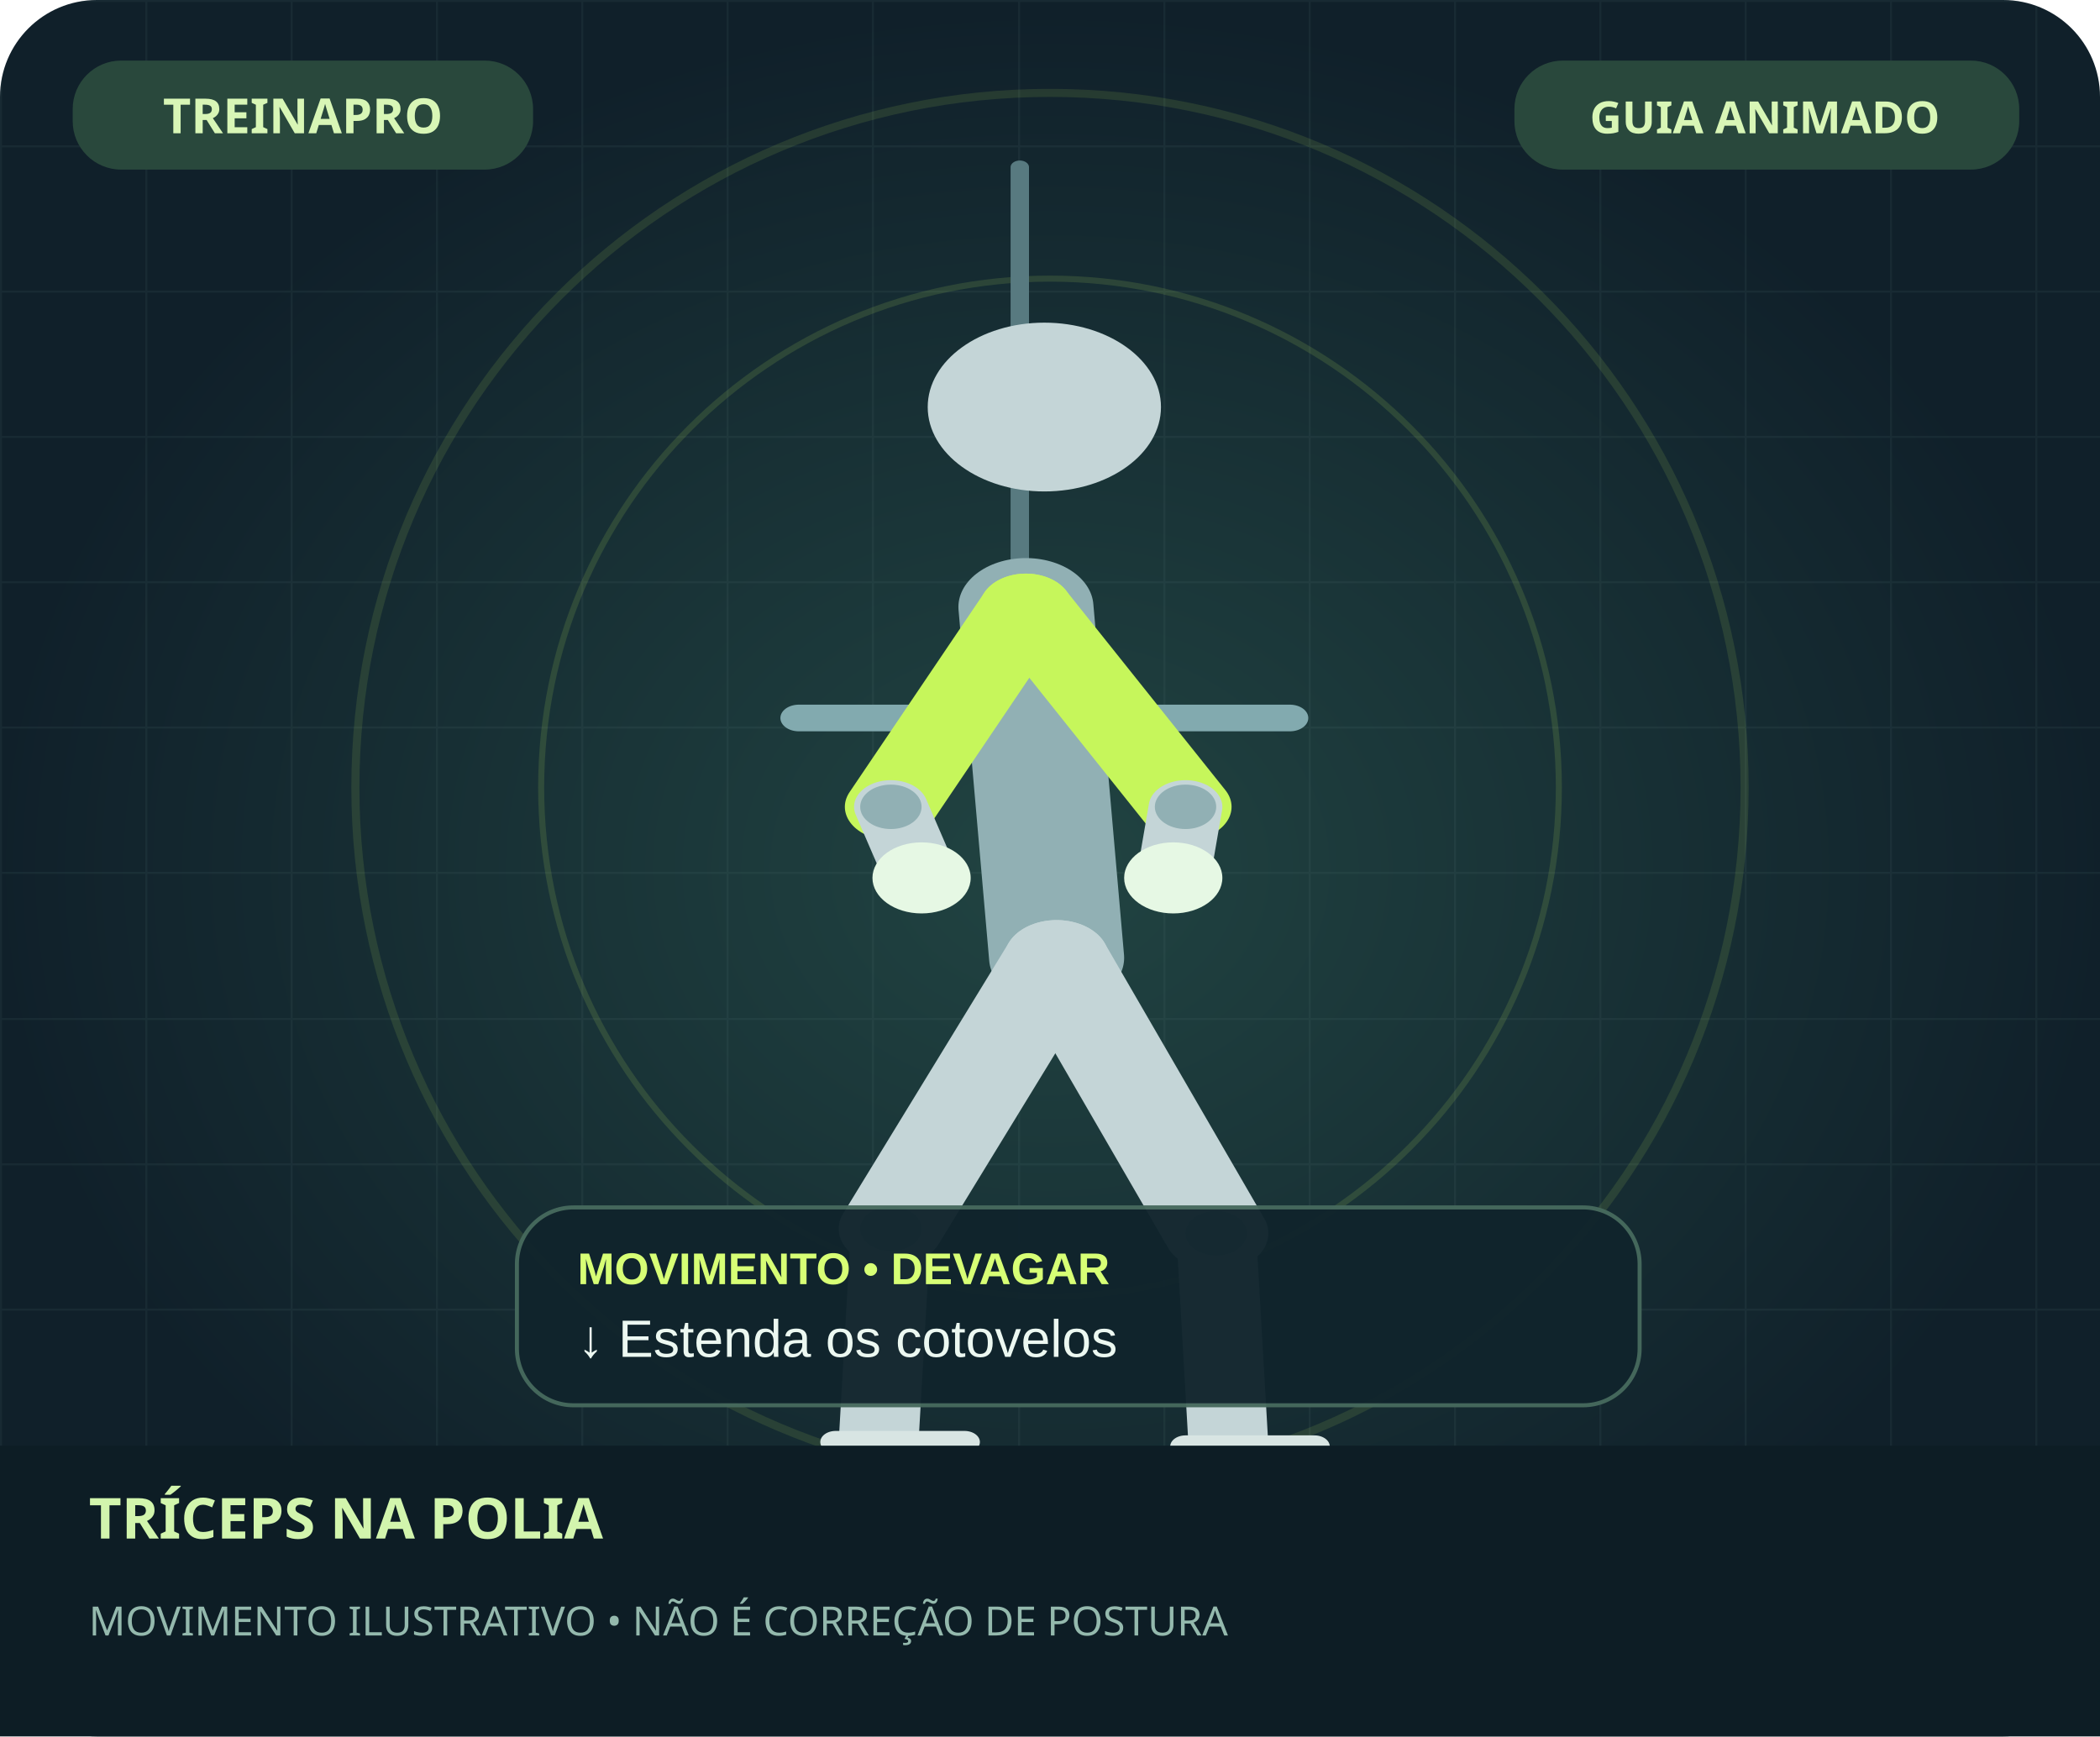
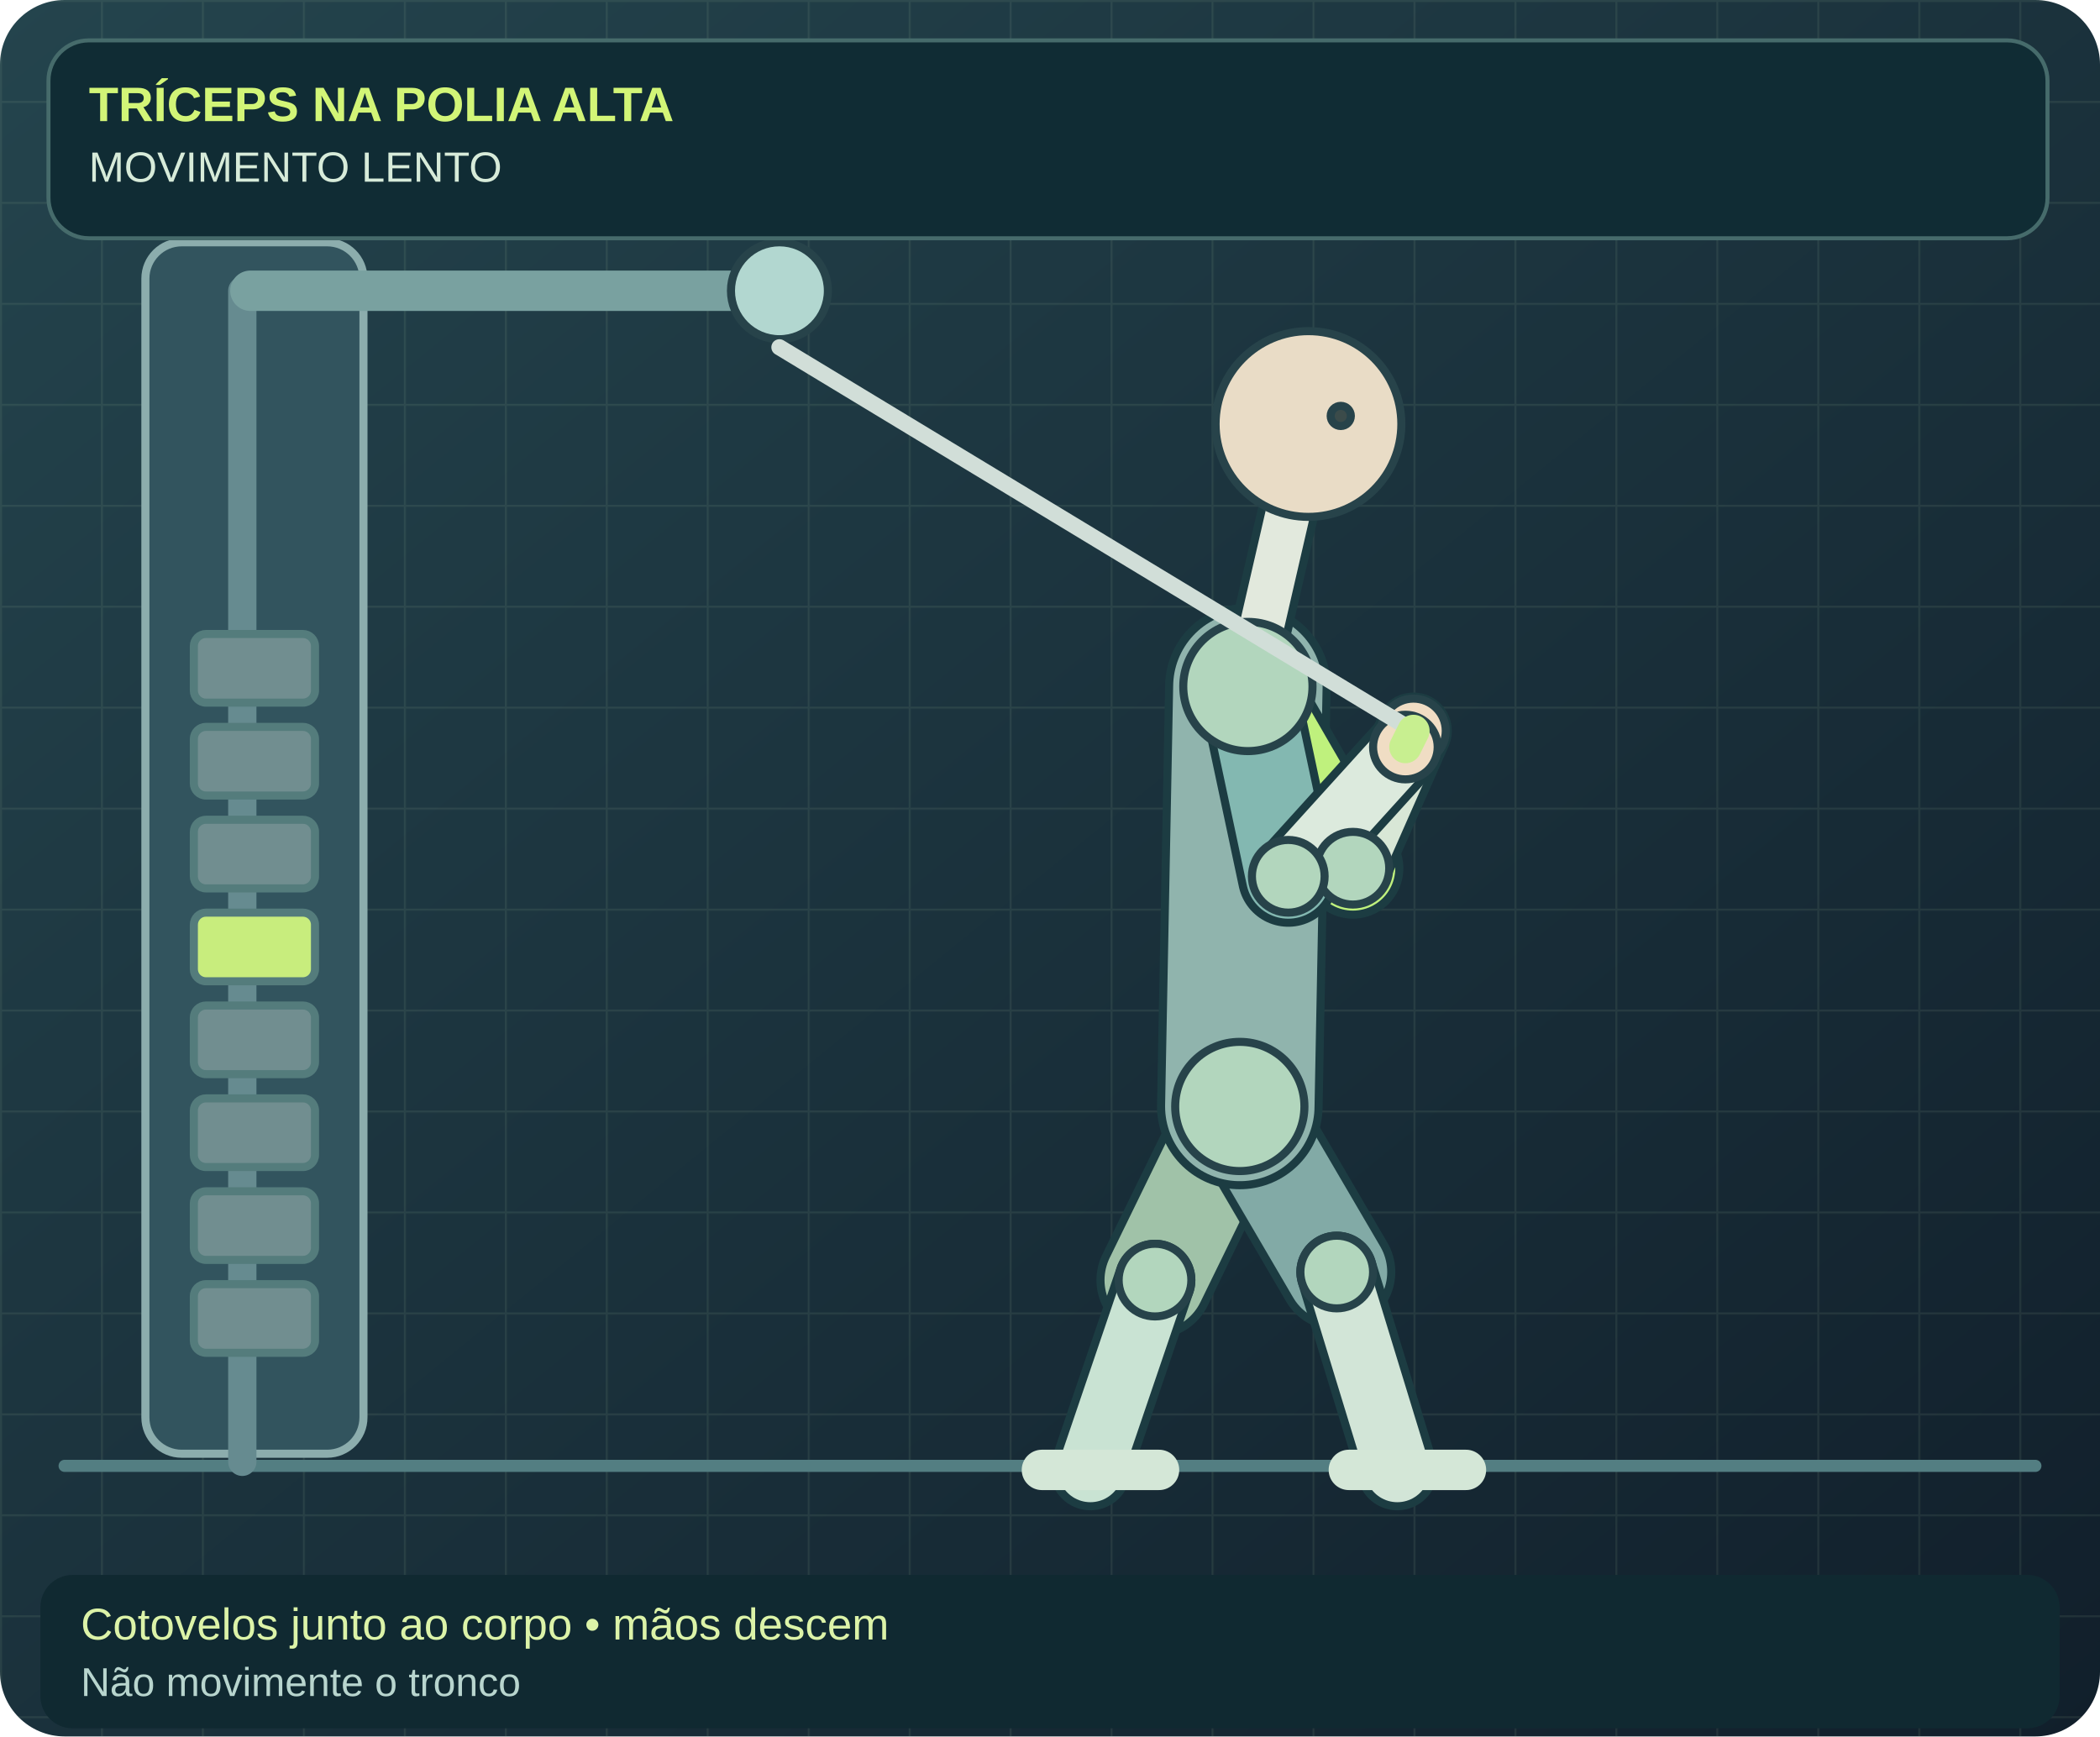
- <svg xmlns="http://www.w3.org/2000/svg" viewBox="0 0 520 430" role="img" aria-labelledby="title desc">
+ <svg xmlns="http://www.w3.org/2000/svg" viewBox="0 0 520 430" role="img" aria-labelledby="exercise-title exercise-description">
  <defs>
-     <radialGradient id="bg">
-       <stop stop-color="#214442" />
-       <stop offset="1" stop-color="#10202a" />
-     </radialGradient>
-     <pattern id="grid" width="36" height="36" patternUnits="userSpaceOnUse">
-       <path d="M36 0H0V36" stroke="#729290" stroke-opacity=".095" fill="none" />
+     <linearGradient id="bg" x1="0" y1="0" x2="1" y2="1">
+       <stop stop-color="#24444d" />
+       <stop offset="1" stop-color="#111f2b" />
+     </linearGradient>
+     <pattern id="grid" width="25" height="25" patternUnits="userSpaceOnUse">
+       <path d="M25 0H0V25" fill="none" stroke="#b0c8a0" stroke-opacity=".1" />
    </pattern>
  </defs>
-   <rect width="520" height="430" rx="24" fill="url(#bg)" />
-   <rect width="520" height="430" rx="24" fill="url(#grid)" />
-   <circle cx="260" cy="195" r="172" fill="none" stroke="#c6f65b" opacity=".11" stroke-width="2" />
-   <circle cx="260" cy="195" r="126" fill="none" stroke="#c6f65b" opacity=".13" stroke-width="1.5" />
-   <rect x="18" y="15" rx="12" width="114" height="27" fill="#29483c" />
-   <text x="75" y="33" fill="#d8f6b6" text-anchor="middle" font-size="12" font-weight="bold" font-family="sans-serif">TREINAPRO</text>
-   <rect x="375" y="15" rx="12" width="125" height="27" fill="#29483c" />
-   <text x="437" y="33" fill="#d8f6b6" text-anchor="middle" font-size="11" font-weight="bold" font-family="sans-serif">GUIA ANIMADO</text>
-   <g transform="translate(61 15) scale(1.52 1.10)">
-     <line x1="126" y1="24" x2="126" y2="141" stroke="#587a80" stroke-width="3" stroke-linecap="round" />
-     <line x1="90" y1="148" x2="170" y2="148" stroke="#82aaaf" stroke-width="6" stroke-linecap="round" />
-     <line x1="127" y1="123" x2="132" y2="202" stroke="#91b0b4" stroke-width="22" stroke-linecap="round" />
-     <line x1="132" y1="202" x2="105" y2="263" stroke="#c4d5d7" stroke-width="17" stroke-linecap="round" />
-     <line x1="105" y1="263" x2="103" y2="311" stroke="#c4d5d7" stroke-width="13" stroke-linecap="round" />
-     <line x1="132" y1="202" x2="158" y2="264" stroke="#c4d5d7" stroke-width="17" stroke-linecap="round" />
-     <line x1="158" y1="264" x2="160" y2="312" stroke="#c4d5d7" stroke-width="13" stroke-linecap="round" />
-     <line x1="127" y1="123" x2="105" y2="168" stroke="#c6f65b" stroke-width="15" stroke-linecap="round" />
-     <line x1="105" y1="168" x2="110" y2="184" stroke="#c4d5d7" stroke-width="12" stroke-linecap="round">
-       <animate attributeName="x2" values="110;110;109;109;110;110" keyTimes="0;0.12;0.42;0.57;0.88;1" dur="7.2s" repeatCount="indefinite" calcMode="linear" />
-       <animate attributeName="y2" values="184;184;244;244;184;184" keyTimes="0;0.12;0.42;0.57;0.88;1" dur="7.2s" repeatCount="indefinite" calcMode="linear" />
-     </line>
-     <line x1="127" y1="123" x2="153" y2="168" stroke="#c6f65b" stroke-width="15" stroke-linecap="round" />
-     <line x1="153" y1="168" x2="151" y2="184" stroke="#c4d5d7" stroke-width="12" stroke-linecap="round">
-       <animate attributeName="x2" values="151;151;150;150;151;151" keyTimes="0;0.12;0.42;0.57;0.88;1" dur="7.2s" repeatCount="indefinite" calcMode="linear" />
-       <animate attributeName="y2" values="184;184;244;244;184;184" keyTimes="0;0.12;0.42;0.57;0.88;1" dur="7.2s" repeatCount="indefinite" calcMode="linear" />
-     </line>
-     <circle cx="130" cy="78" r="19" fill="#c4d5d7" />
-     <circle cx="105" cy="168" r="5" fill="#91b0b4" />
-     <circle cx="153" cy="168" r="5" fill="#91b0b4" />
-     <circle cx="105" cy="263" r="5" fill="#91b0b4" />
-     <circle cx="158" cy="264" r="5" fill="#91b0b4" />
-     <circle cx="110" cy="184" r="8" fill="#e6f8e4">
-       <animate attributeName="cx" values="110;110;109;109;110;110" keyTimes="0;0.12;0.42;0.57;0.88;1" dur="7.2s" repeatCount="indefinite" calcMode="linear" />
-       <animate attributeName="cy" values="184;184;244;244;184;184" keyTimes="0;0.12;0.42;0.57;0.88;1" dur="7.2s" repeatCount="indefinite" calcMode="linear" />
-     </circle>
-     <circle cx="151" cy="184" r="8" fill="#e6f8e4">
-       <animate attributeName="cx" values="151;151;150;150;151;151" keyTimes="0;0.12;0.42;0.57;0.88;1" dur="7.2s" repeatCount="indefinite" calcMode="linear" />
-       <animate attributeName="cy" values="184;184;244;244;184;184" keyTimes="0;0.12;0.42;0.57;0.88;1" dur="7.2s" repeatCount="indefinite" calcMode="linear" />
-     </circle>
-     <line x1="96" y1="311" x2="117" y2="311" stroke="#d8e5e3" stroke-width="5" stroke-linecap="round" />
-     <line x1="153" y1="312" x2="174" y2="312" stroke="#d8e5e3" stroke-width="5" stroke-linecap="round" />
-   </g>
-   <rect x="0" y="358" width="520" height="72" fill="#0d1d25" />
-   <text x="22" y="381" fill="#d2f5ad" font-size="14" font-family="sans-serif" font-weight="bold">TRÍCEPS NA POLIA</text>
-   <text x="22" y="405" fill="#94b9ad" font-size="10" font-family="sans-serif">MOVIMENTO ILUSTRATIVO • NÃO É CORREÇÃO DE POSTURA</text>
-   <g aria-hidden="true">
-     <rect x="128" y="299" rx="14" width="278" height="49" fill="#10232c" stroke="#46695d" opacity=".96" />
-     <text x="143" y="318" fill="#d7ff75" font-size="11" font-weight="bold" font-family="Arial,sans-serif">MOVIMENTO • DEVAGAR</text>
-     <text x="143" y="336" fill="#ecf8f1" font-size="13" font-family="Arial,sans-serif">↓ Estenda os cotovelos</text>
-   </g>
+   <rect width="100%" height="100%" rx="16" fill="url(#bg)" />
+   <rect width="100%" height="100%" rx="16" fill="url(#grid)" />
+   <line x1="16" y1="363" x2="504" y2="363" stroke="#537e82" stroke-width="3" stroke-linecap="round" />
+   <rect x="36" y="60" width="54" height="300" rx="9" fill="#32545e" stroke="#8cadad" stroke-width="2" />
+   <line x1="60" y1="72" x2="60" y2="362" stroke="#668b90" stroke-width="7" stroke-linecap="round" />
+   <rect x="48" y="157" width="30" height="17" rx="3" fill="#718e90" stroke="#547c7c" stroke-width="2" />
+   <rect x="48" y="180" width="30" height="17" rx="3" fill="#718e90" stroke="#547c7c" stroke-width="2" />
+   <rect x="48" y="203" width="30" height="17" rx="3" fill="#718e90" stroke="#547c7c" stroke-width="2" />
+   <rect x="48" y="226" width="30" height="17" rx="3" fill="#c8ed7d" stroke="#547c7c" stroke-width="2" />
+   <rect x="48" y="249" width="30" height="17" rx="3" fill="#718e90" stroke="#547c7c" stroke-width="2" />
+   <rect x="48" y="272" width="30" height="17" rx="3" fill="#718e90" stroke="#547c7c" stroke-width="2" />
+   <rect x="48" y="295" width="30" height="17" rx="3" fill="#718e90" stroke="#547c7c" stroke-width="2" />
+   <rect x="48" y="318" width="30" height="17" rx="3" fill="#718e90" stroke="#547c7c" stroke-width="2" />
+   <line x1="62" y1="72" x2="193" y2="72" stroke="#79a1a0" stroke-width="10" stroke-linecap="round" />
+   <circle cx="193" cy="72" r="12" fill="#b2d7d0" stroke="#27434a" stroke-width="2" />
+   <line x1="307" y1="274" x2="286" y2="317" stroke="#1c3c42" stroke-width="29" stroke-linecap="round" />
+   <line x1="307" y1="274" x2="286" y2="317" stroke="#a0c2a8" stroke-width="25" stroke-linecap="round" />
+   <line x1="286" y1="317" x2="270" y2="364" stroke="#1c3c42" stroke-width="20" stroke-linecap="round" />
+   <line x1="286" y1="317" x2="270" y2="364" stroke="#c9e3d3" stroke-width="16" stroke-linecap="round" />
+   <line x1="307" y1="274" x2="331" y2="315" stroke="#1c3c42" stroke-width="29" stroke-linecap="round" />
+   <line x1="307" y1="274" x2="331" y2="315" stroke="#82aaa6" stroke-width="25" stroke-linecap="round" />
+   <line x1="331" y1="315" x2="346" y2="364" stroke="#1c3c42" stroke-width="20" stroke-linecap="round" />
+   <line x1="331" y1="315" x2="346" y2="364" stroke="#d2e5d7" stroke-width="16" stroke-linecap="round" />
+   <line x1="307" y1="274" x2="309" y2="170" stroke="#1c3c42" stroke-width="41" stroke-linecap="round" />
+   <line x1="307" y1="274" x2="309" y2="170" stroke="#90b4ad" stroke-width="37" stroke-linecap="round" />
+   <line x1="309" y1="170" x2="335" y2="215" stroke="#1c3c42" stroke-width="25" stroke-linecap="round" />
+   <line x1="309" y1="170" x2="335" y2="215" stroke="#bff17d" stroke-width="21" stroke-linecap="round" />
+   <line x1="335" y1="215" x2="350" y2="181" stroke="#1c3c42" stroke-width="19" stroke-linecap="round">
+     <animate attributeName="x2" values="350;350;349;349;350" keyTimes="0;0.15;0.45;0.68;1" dur="7ss" repeatCount="indefinite" />
+     <animate attributeName="y2" values="181;181;277;277;181" keyTimes="0;0.15;0.45;0.68;1" dur="7ss" repeatCount="indefinite" />
+   </line>
+   <line x1="335" y1="215" x2="350" y2="181" stroke="#d8e7d6" stroke-width="15" stroke-linecap="round">
+     <animate attributeName="x2" values="350;350;349;349;350" keyTimes="0;0.15;0.45;0.68;1" dur="7ss" repeatCount="indefinite" />
+     <animate attributeName="y2" values="181;181;277;277;181" keyTimes="0;0.15;0.45;0.68;1" dur="7ss" repeatCount="indefinite" />
+   </line>
+   <line x1="309" y1="170" x2="319" y2="217" stroke="#1c3c42" stroke-width="25" stroke-linecap="round" />
+   <line x1="309" y1="170" x2="319" y2="217" stroke="#83b8b1" stroke-width="21" stroke-linecap="round" />
+   <line x1="319" y1="217" x2="348" y2="185" stroke="#1c3c42" stroke-width="19" stroke-linecap="round">
+     <animate attributeName="x2" values="348;348;338;338;348" keyTimes="0;0.15;0.45;0.68;1" dur="7ss" repeatCount="indefinite" />
+     <animate attributeName="y2" values="185;185;277;277;185" keyTimes="0;0.15;0.45;0.68;1" dur="7ss" repeatCount="indefinite" />
+   </line>
+   <line x1="319" y1="217" x2="348" y2="185" stroke="#dceadd" stroke-width="15" stroke-linecap="round">
+     <animate attributeName="x2" values="348;348;338;338;348" keyTimes="0;0.15;0.45;0.68;1" dur="7ss" repeatCount="indefinite" />
+     <animate attributeName="y2" values="185;185;277;277;185" keyTimes="0;0.15;0.45;0.68;1" dur="7ss" repeatCount="indefinite" />
+   </line>
+   <line x1="309" y1="170" x2="324" y2="105" stroke="#1c3c42" stroke-width="15" stroke-linecap="round" />
+   <line x1="309" y1="170" x2="324" y2="105" stroke="#e2e9dd" stroke-width="11" stroke-linecap="round" />
+   <circle cx="307" cy="274" r="16" fill="#b2d6bd" stroke="#27434a" stroke-width="2" />
+   <circle cx="309" cy="170" r="16" fill="#b2d6bd" stroke="#27434a" stroke-width="2" />
+   <circle cx="286" cy="317" r="9" fill="#b2d6bd" stroke="#27434a" stroke-width="2" />
+   <circle cx="331" cy="315" r="9" fill="#b2d6bd" stroke="#27434a" stroke-width="2" />
+   <circle cx="335" cy="215" r="9" fill="#b2d6bd" stroke="#27434a" stroke-width="2" />
+   <circle cx="319" cy="217" r="9" fill="#b2d6bd" stroke="#27434a" stroke-width="2" />
+   <circle cx="324" cy="105" r="23" fill="#e9dcc6" stroke="#27434a" stroke-width="2" />
+   <circle cx="350" cy="181" r="8" fill="#f0ddc4" stroke="#27434a" stroke-width="2">
+     <animate attributeName="cx" values="350;350;349;349;350" keyTimes="0;0.15;0.45;0.68;1" dur="7ss" repeatCount="indefinite" />
+     <animate attributeName="cy" values="181;181;277;277;181" keyTimes="0;0.15;0.45;0.68;1" dur="7ss" repeatCount="indefinite" />
+   </circle>
+   <circle cx="348" cy="185" r="8" fill="#f0ddc4" stroke="#27434a" stroke-width="2">
+     <animate attributeName="cx" values="348;348;338;338;348" keyTimes="0;0.15;0.45;0.68;1" dur="7ss" repeatCount="indefinite" />
+     <animate attributeName="cy" values="185;185;277;277;185" keyTimes="0;0.15;0.45;0.68;1" dur="7ss" repeatCount="indefinite" />
+   </circle>
+   <line x1="258" y1="364" x2="287" y2="364" stroke="#d4e7d7" stroke-width="10" stroke-linecap="round" />
+   <line x1="334" y1="364" x2="363" y2="364" stroke="#d4e7d7" stroke-width="10" stroke-linecap="round" />
+   <circle cx="332" cy="103" r="2.5" fill="#3b4b4a" stroke="#27434a" stroke-width="2" />
+   <line x1="193" y1="86" x2="350" y2="181" stroke="#d1ded8" stroke-width="4" stroke-linecap="round">
+     <animate attributeName="x2" values="350;350;349;349;350" keyTimes="0;0.15;0.45;0.68;1" dur="7ss" repeatCount="indefinite" />
+     <animate attributeName="y2" values="181;181;277;277;181" keyTimes="0;0.15;0.45;0.68;1" dur="7ss" repeatCount="indefinite" />
+   </line>
+   <line x1="350" y1="181" x2="348" y2="185" stroke="#c8ef90" stroke-width="8" stroke-linecap="round">
+     <animate attributeName="x1" values="350;350;349;349;350" keyTimes="0;0.15;0.45;0.68;1" dur="7ss" repeatCount="indefinite" />
+     <animate attributeName="y1" values="181;181;277;277;181" keyTimes="0;0.15;0.45;0.68;1" dur="7ss" repeatCount="indefinite" />
+     <animate attributeName="x2" values="348;348;338;338;348" keyTimes="0;0.15;0.45;0.68;1" dur="7ss" repeatCount="indefinite" />
+     <animate attributeName="y2" values="185;185;277;277;185" keyTimes="0;0.15;0.45;0.68;1" dur="7ss" repeatCount="indefinite" />
+   </line>
+   <rect x="12" y="10" width="495" height="49" rx="10" fill="#102c34" stroke="#466b6b" />
+   <text x="22" y="30" fill="#d2f577" font-size="12" font-weight="700" font-family="Arial,sans-serif">TRÍCEPS NA POLIA ALTA</text>
+   <text x="22" y="45" fill="#d7ebd9" font-size="10.5" font-family="Arial,sans-serif">MOVIMENTO LENTO</text>
+   <rect x="10" y="390" width="500" height="38" rx="8" fill="#102931" />
+   <text x="20" y="406" fill="#dcf3a8" font-size="11" font-family="Arial,sans-serif">Cotovelos junto ao corpo • mãos descem</text>
+   <text x="20" y="420" fill="#b8d5ce" font-size="10" font-family="Arial,sans-serif">Não movimente o tronco</text>
</svg>
